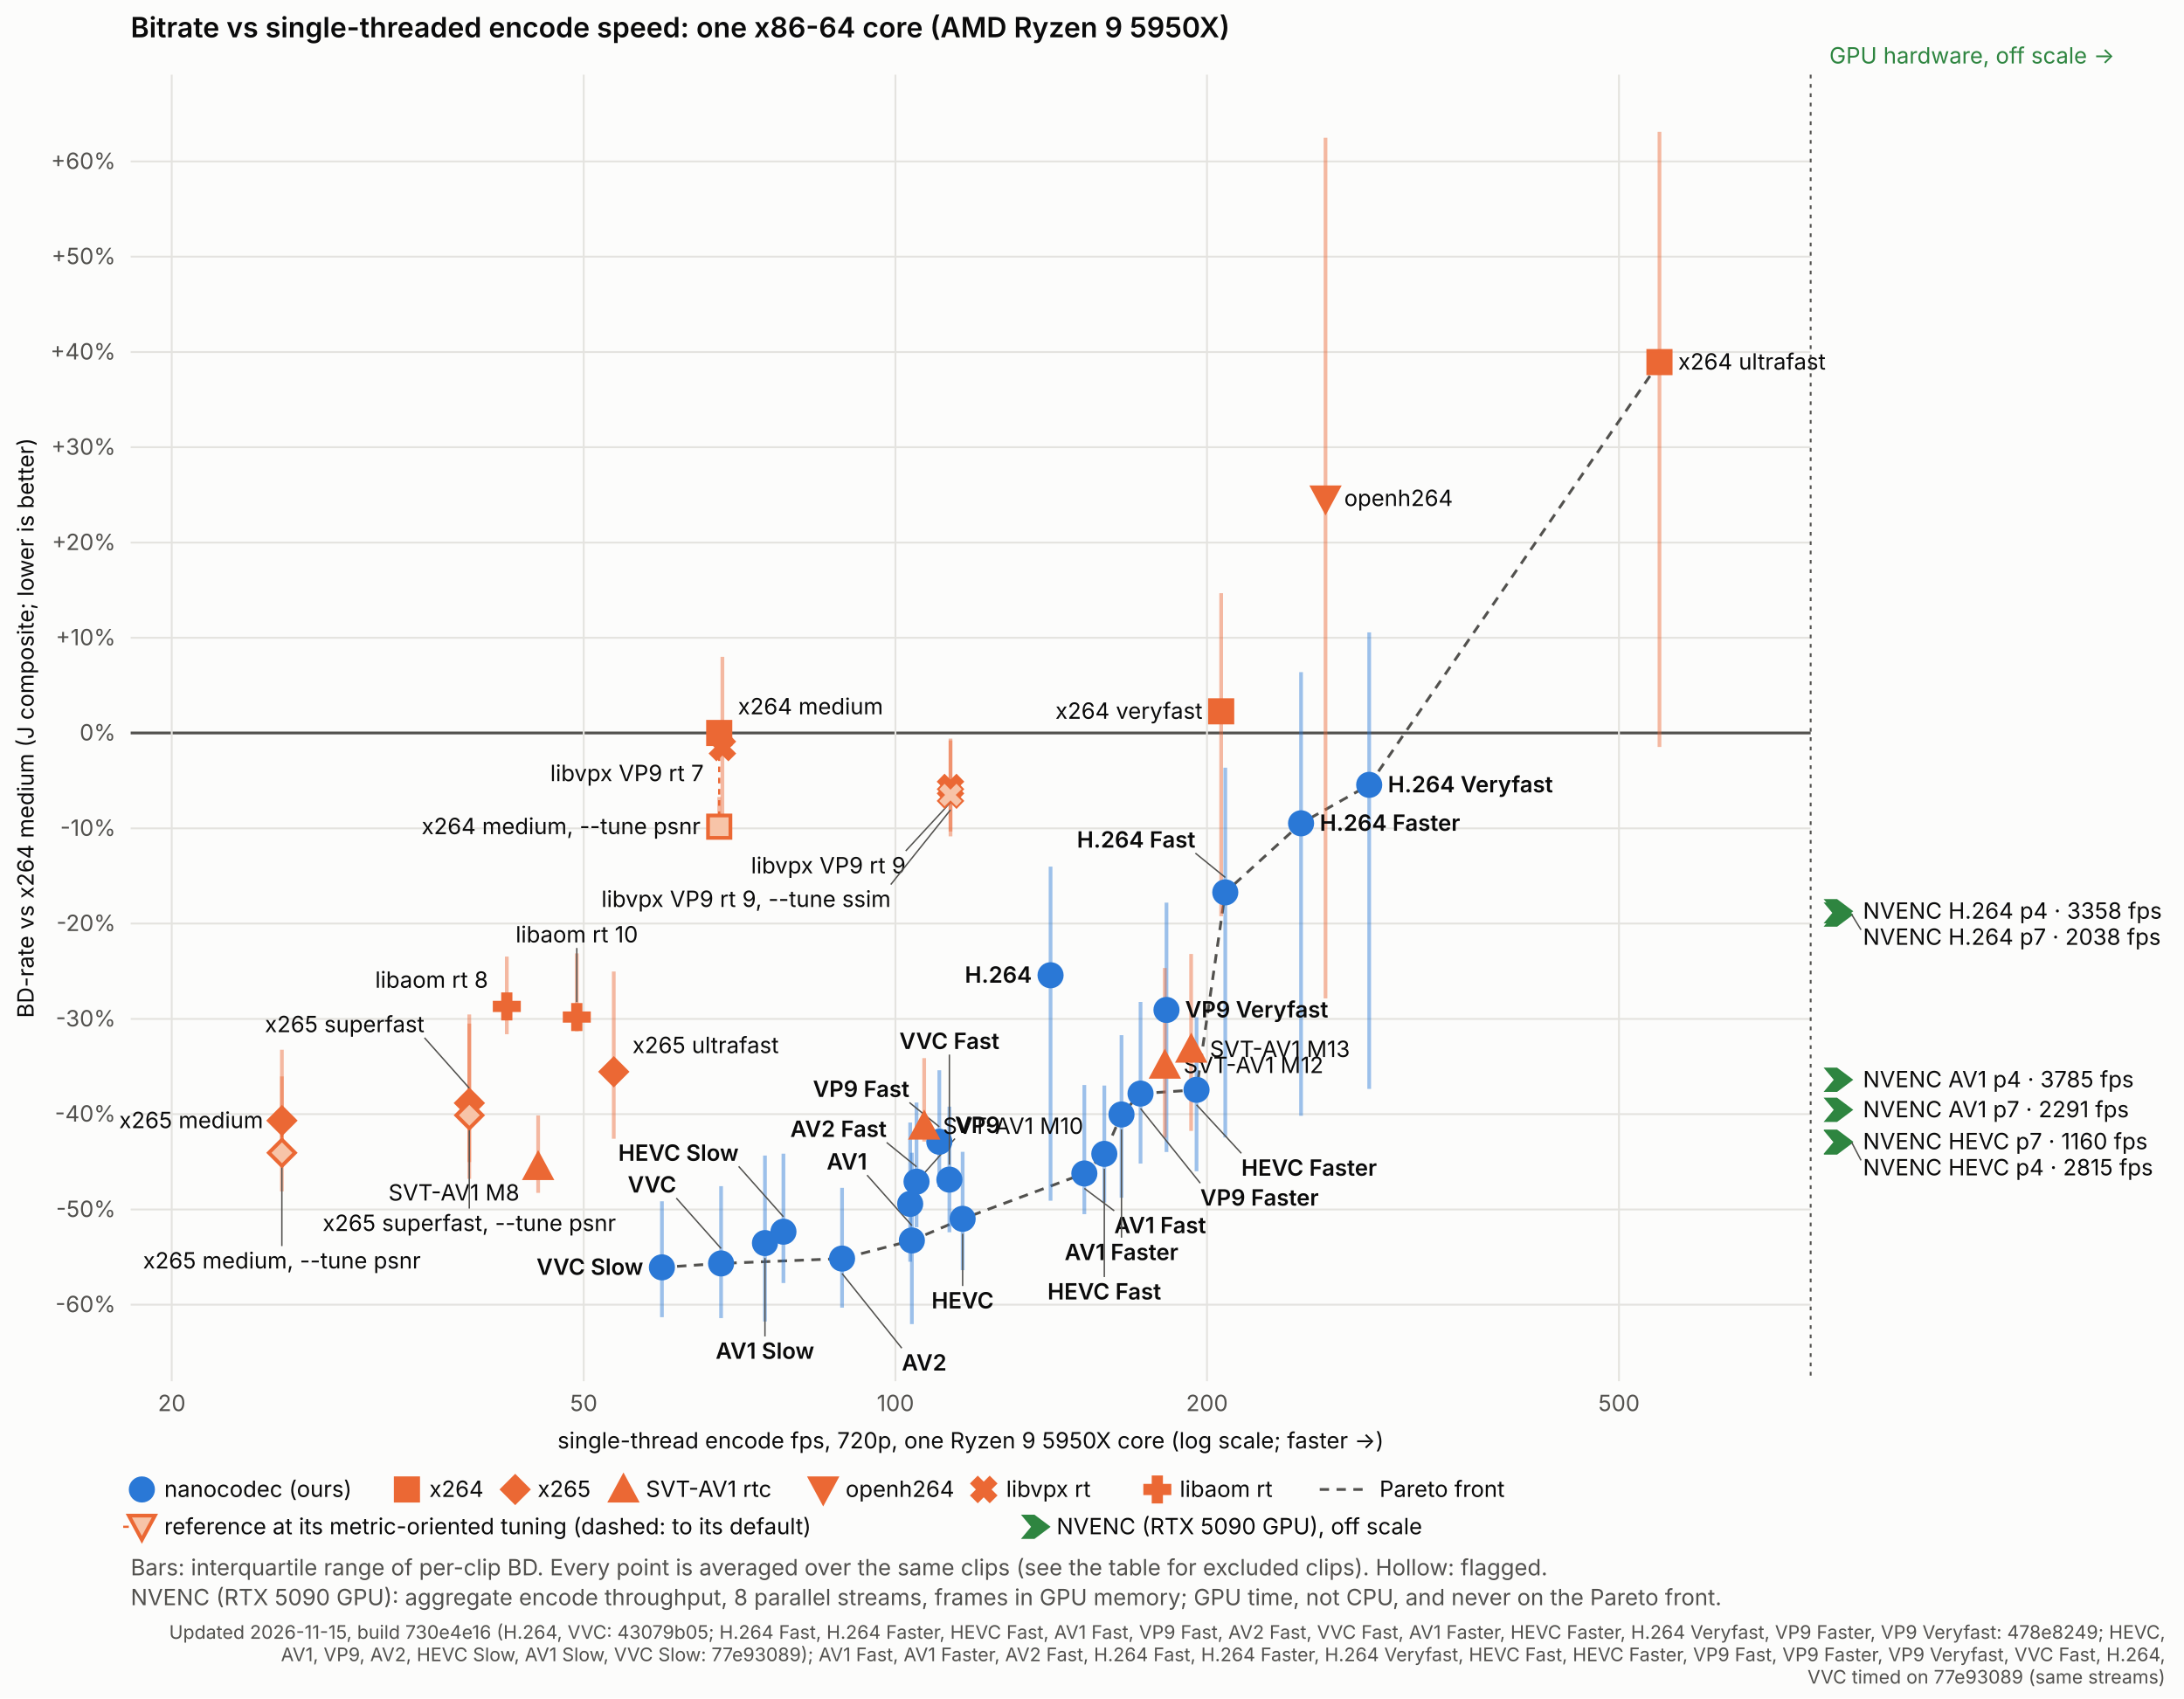
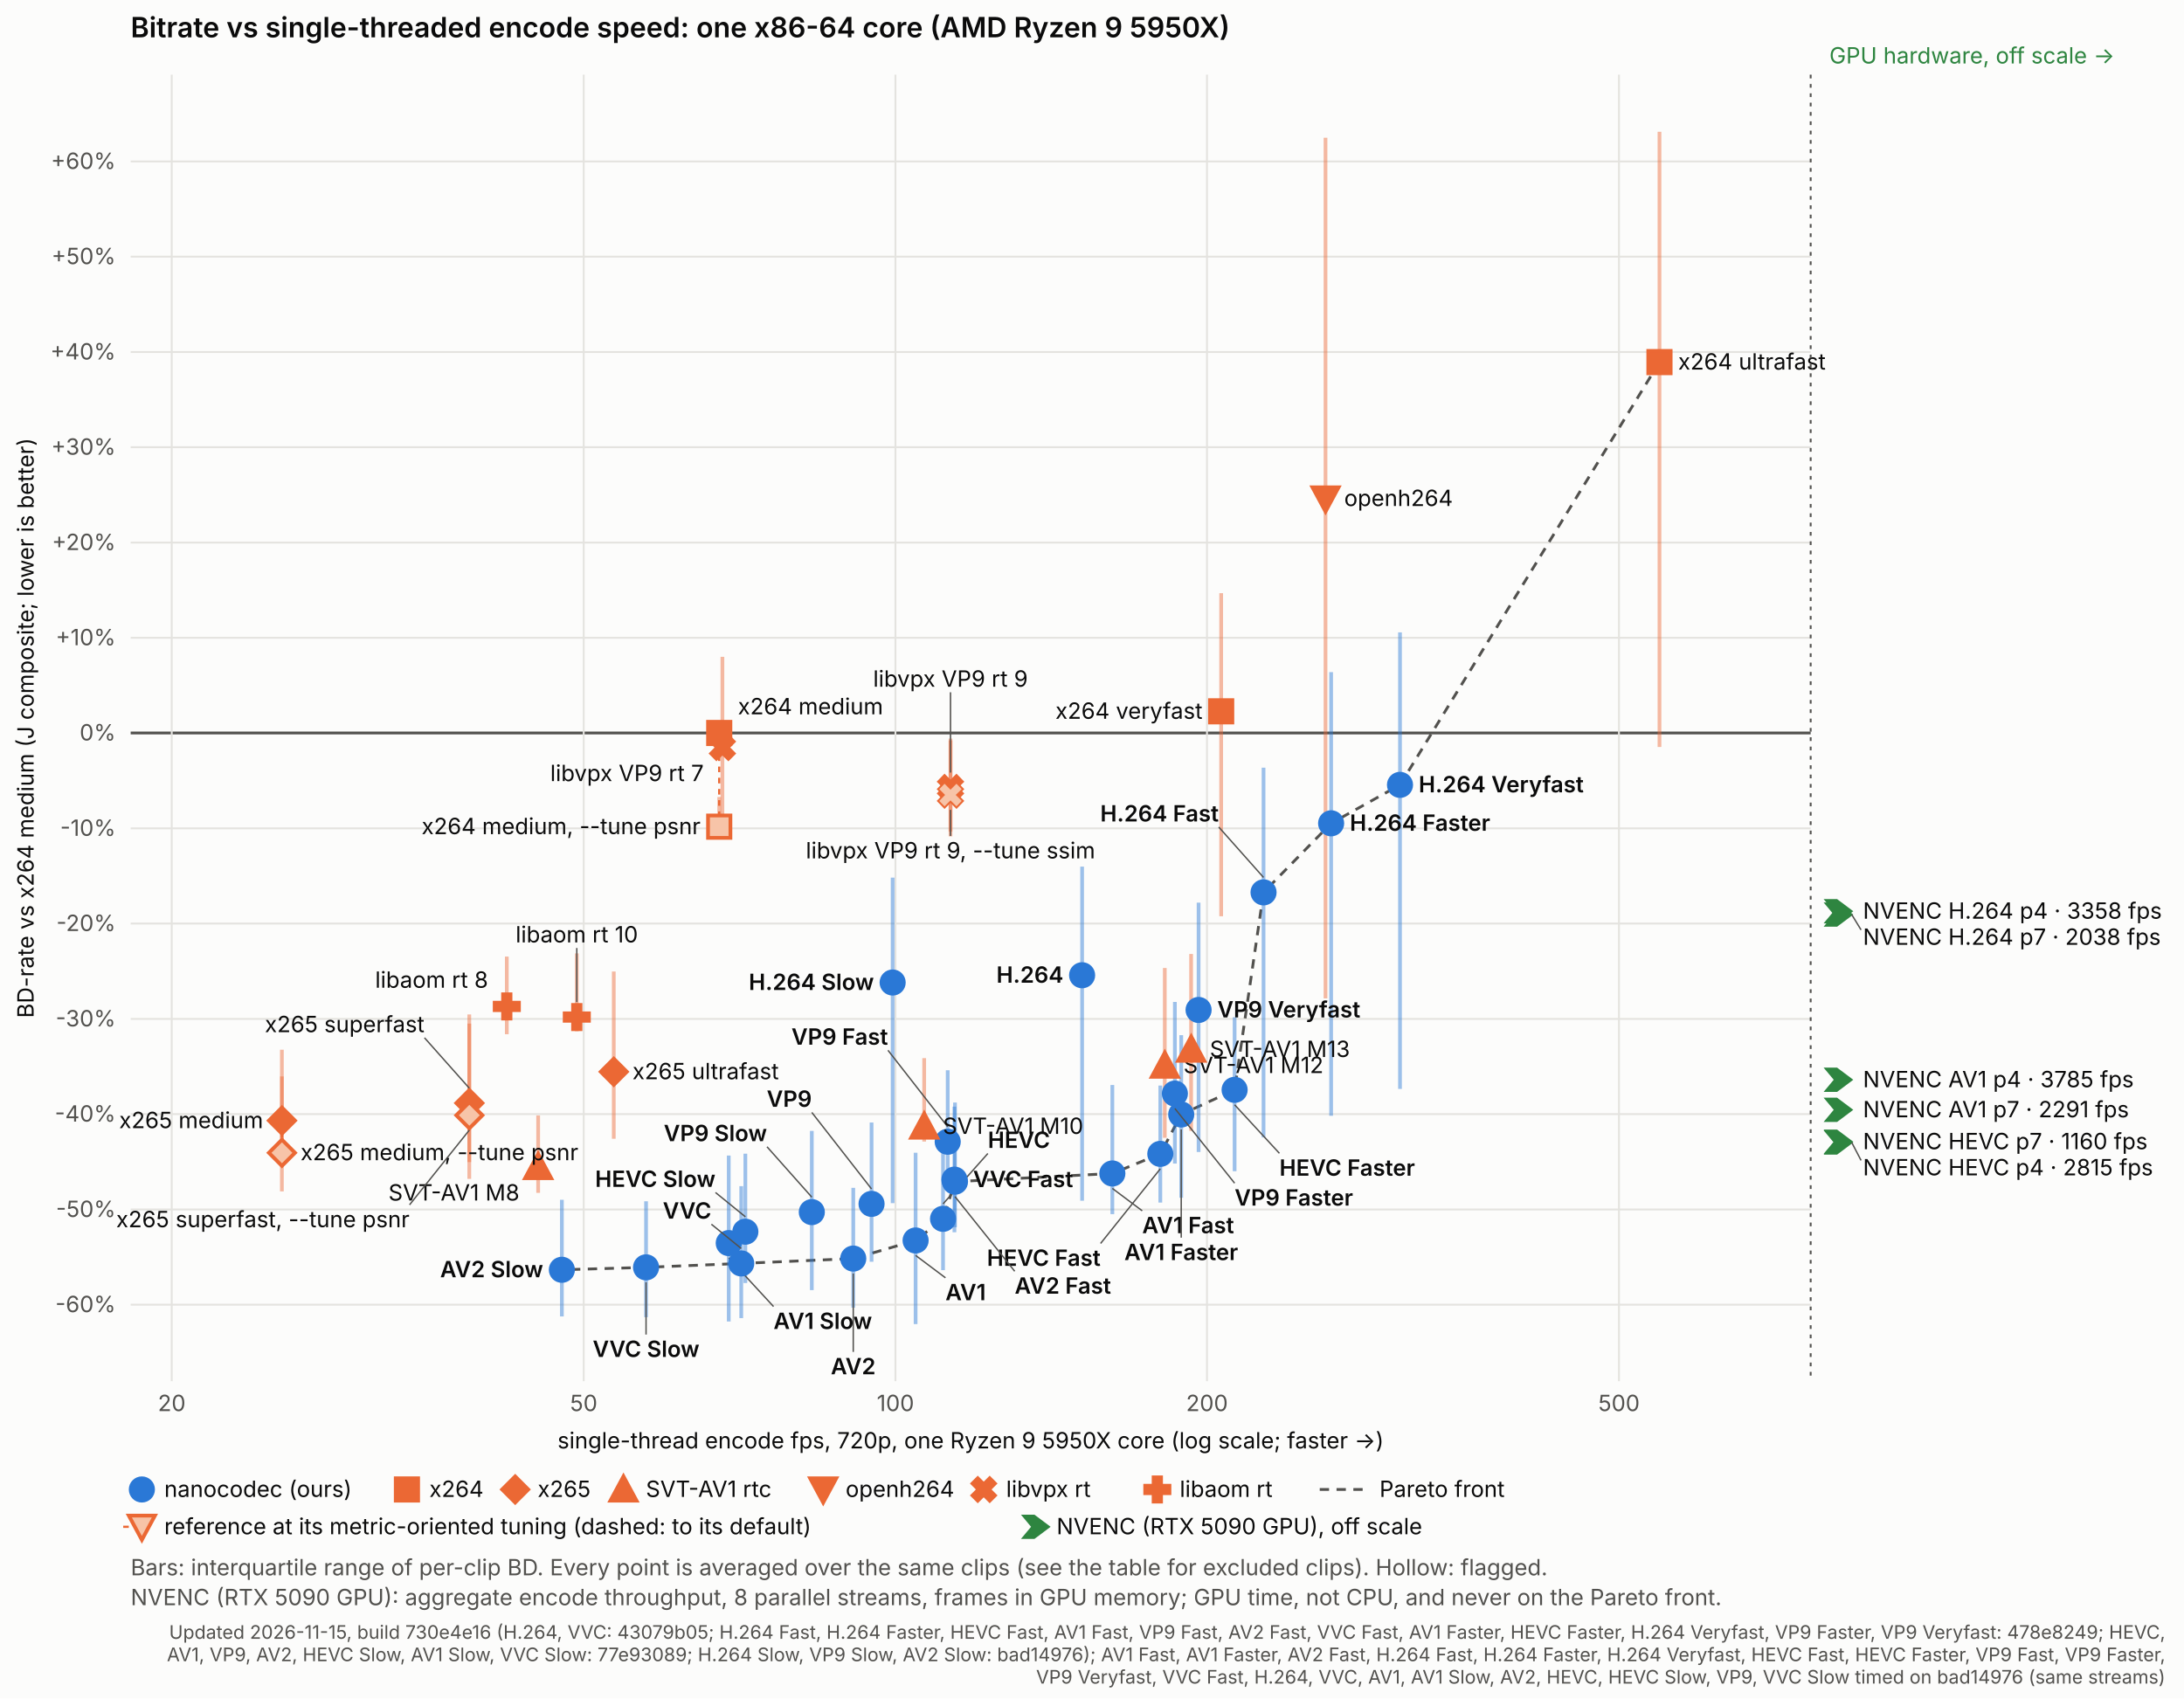
<svg xmlns="http://www.w3.org/2000/svg" viewBox="0 0 1170 910" width="1170" height="910" font-family="system-ui, -apple-system, Segoe UI, sans-serif" font-size="12">
  <rect width="1170" height="910" fill="#fcfcfb" />
  <text x="70" y="20" font-size="15" font-weight="600" fill="#0b0b0b">Bitrate vs single-threaded encode speed: one x86-64 core (AMD Ryzen 9 5950X)</text>
  <text x="70" y="35" fill="#52514e" />
  <line x1="70" x2="970" y1="699.0" y2="699.0" stroke="#e4e3df" stroke-width="1" />
  <text x="62" y="703.0" text-anchor="end" fill="#52514e">-60%</text>
  <line x1="70" x2="970" y1="648.0" y2="648.0" stroke="#e4e3df" stroke-width="1" />
  <text x="62" y="652.0" text-anchor="end" fill="#52514e">-50%</text>
  <line x1="70" x2="970" y1="596.9" y2="596.9" stroke="#e4e3df" stroke-width="1" />
  <text x="62" y="600.9" text-anchor="end" fill="#52514e">-40%</text>
  <line x1="70" x2="970" y1="545.9" y2="545.9" stroke="#e4e3df" stroke-width="1" />
  <text x="62" y="549.9" text-anchor="end" fill="#52514e">-30%</text>
  <line x1="70" x2="970" y1="494.8" y2="494.8" stroke="#e4e3df" stroke-width="1" />
  <text x="62" y="498.8" text-anchor="end" fill="#52514e">-20%</text>
  <line x1="70" x2="970" y1="443.8" y2="443.8" stroke="#e4e3df" stroke-width="1" />
  <text x="62" y="447.8" text-anchor="end" fill="#52514e">-10%</text>
  <line x1="70" x2="970" y1="392.7" y2="392.7" stroke="#52514e" stroke-width="1.5" />
  <text x="62" y="396.7" text-anchor="end" fill="#52514e">0%</text>
  <line x1="70" x2="970" y1="341.7" y2="341.7" stroke="#e4e3df" stroke-width="1" />
  <text x="62" y="345.7" text-anchor="end" fill="#52514e">+10%</text>
  <line x1="70" x2="970" y1="290.7" y2="290.7" stroke="#e4e3df" stroke-width="1" />
  <text x="62" y="294.7" text-anchor="end" fill="#52514e">+20%</text>
  <line x1="70" x2="970" y1="239.6" y2="239.6" stroke="#e4e3df" stroke-width="1" />
  <text x="62" y="243.6" text-anchor="end" fill="#52514e">+30%</text>
  <line x1="70" x2="970" y1="188.6" y2="188.6" stroke="#e4e3df" stroke-width="1" />
  <text x="62" y="192.6" text-anchor="end" fill="#52514e">+40%</text>
  <line x1="70" x2="970" y1="137.5" y2="137.5" stroke="#e4e3df" stroke-width="1" />
  <text x="62" y="141.5" text-anchor="end" fill="#52514e">+50%</text>
  <line x1="70" x2="970" y1="86.5" y2="86.5" stroke="#e4e3df" stroke-width="1" />
  <text x="62" y="90.5" text-anchor="end" fill="#52514e">+60%</text>
  <line x1="92.0" x2="92.0" y1="40" y2="740" stroke="#e4e3df" />
  <text x="92.0" y="756" text-anchor="middle" fill="#52514e">20</text>
  <line x1="312.7" x2="312.7" y1="40" y2="740" stroke="#e4e3df" />
  <text x="312.7" y="756" text-anchor="middle" fill="#52514e">50</text>
  <line x1="479.7" x2="479.7" y1="40" y2="740" stroke="#e4e3df" />
  <text x="479.7" y="756" text-anchor="middle" fill="#52514e">100</text>
  <line x1="646.6" x2="646.6" y1="40" y2="740" stroke="#e4e3df" />
  <text x="646.6" y="756" text-anchor="middle" fill="#52514e">200</text>
  <line x1="867.3" x2="867.3" y1="40" y2="740" stroke="#e4e3df" />
  <text x="867.3" y="756" text-anchor="middle" fill="#52514e">500</text>
  <text x="520.0" y="776" text-anchor="middle" fill="#0b0b0b">single-thread encode fps, 720p, one Ryzen 9 5950X core (log scale; faster →)</text>
  <text transform="translate(18,390.0) rotate(-90)" text-anchor="middle" fill="#0b0b0b">BD-rate vs x264 medium (J composite; lower is better)</text>
-   <polyline points="889.0,194.0 733.5,420.5 697.0,441.1 656.4,478.1 641.0,583.9 611.0,585.9 600.8,597.1 591.6,618.2 580.9,628.7 515.7,653.0 488.5,664.6 451.1,674.3 386.3,676.9 354.6,679.0" fill="none" stroke="#52514e" stroke-width="1.5" stroke-dasharray="5 4" />
+   <polyline points="889.0,194.0 750.0,420.5 713.1,441.1 676.9,478.1 661.4,583.9 632.8,597.1 621.6,618.2 595.9,628.7 511.6,633.1 505.2,653.0 490.5,664.6 457.1,674.3 397.1,676.9 346.1,679.0 301.0,680.3" fill="none" stroke="#52514e" stroke-width="1.5" stroke-dasharray="5 4" />
  <line x1="385.3" y1="392.7" x2="385.3" y2="442.9" stroke="#eb6834" stroke-width="1.2" stroke-dasharray="3 3" />
  <line x1="251.4" y1="591.0" x2="251.4" y2="597.5" stroke="#eb6834" stroke-width="1.2" stroke-dasharray="3 3" />
  <line x1="151.0" y1="600.4" x2="151.0" y2="617.6" stroke="#eb6834" stroke-width="1.2" stroke-dasharray="3 3" />
  <line x1="509.2" y1="421.9" x2="509.2" y2="425.9" stroke="#eb6834" stroke-width="1.2" stroke-dasharray="3 3" />
  <line x1="385.3" x2="385.3" y1="392.7" y2="392.7" stroke="#eb6834" stroke-opacity="0.45" stroke-width="2" />
-   <line x1="562.8" x2="562.8" y1="643.3" y2="464.3" stroke="#2a78d6" stroke-opacity="0.45" stroke-width="2" />
-   <line x1="656.4" x2="656.4" y1="609.4" y2="411.3" stroke="#2a78d6" stroke-opacity="0.45" stroke-width="2" />
-   <line x1="697.0" x2="697.0" y1="597.8" y2="360.1" stroke="#2a78d6" stroke-opacity="0.45" stroke-width="2" />
-   <line x1="733.5" x2="733.5" y1="583.4" y2="338.8" stroke="#2a78d6" stroke-opacity="0.45" stroke-width="2" />
-   <line x1="419.7" x2="419.7" y1="687.4" y2="618.1" stroke="#2a78d6" stroke-opacity="0.45" stroke-width="2" />
-   <line x1="515.7" x2="515.7" y1="680.5" y2="617.1" stroke="#2a78d6" stroke-opacity="0.45" stroke-width="2" />
-   <line x1="591.6" x2="591.6" y1="644.3" y2="581.6" stroke="#2a78d6" stroke-opacity="0.45" stroke-width="2" />
-   <line x1="641.0" x2="641.0" y1="627.5" y2="545.0" stroke="#2a78d6" stroke-opacity="0.45" stroke-width="2" />
-   <line x1="409.8" x2="409.8" y1="708.0" y2="619.1" stroke="#2a78d6" stroke-opacity="0.45" stroke-width="2" />
-   <line x1="488.5" x2="488.5" y1="709.4" y2="617.6" stroke="#2a78d6" stroke-opacity="0.45" stroke-width="2" />
-   <line x1="580.9" x2="580.9" y1="650.5" y2="581.3" stroke="#2a78d6" stroke-opacity="0.45" stroke-width="2" />
-   <line x1="600.8" x2="600.8" y1="641.7" y2="554.6" stroke="#2a78d6" stroke-opacity="0.45" stroke-width="2" />
-   <line x1="487.6" x2="487.6" y1="676.0" y2="601.4" stroke="#2a78d6" stroke-opacity="0.45" stroke-width="2" />
-   <line x1="503.2" x2="503.2" y1="636.0" y2="573.4" stroke="#2a78d6" stroke-opacity="0.45" stroke-width="2" />
-   <line x1="611.0" x2="611.0" y1="623.4" y2="536.8" stroke="#2a78d6" stroke-opacity="0.45" stroke-width="2" />
-   <line x1="624.9" x2="624.9" y1="617.2" y2="483.6" stroke="#2a78d6" stroke-opacity="0.45" stroke-width="2" />
-   <line x1="451.1" x2="451.1" y1="700.6" y2="636.4" stroke="#2a78d6" stroke-opacity="0.45" stroke-width="2" />
-   <line x1="491.0" x2="491.0" y1="657.5" y2="590.7" stroke="#2a78d6" stroke-opacity="0.45" stroke-width="2" />
-   <line x1="354.6" x2="354.6" y1="705.7" y2="643.6" stroke="#2a78d6" stroke-opacity="0.45" stroke-width="2" />
-   <line x1="386.3" x2="386.3" y1="706.2" y2="635.5" stroke="#2a78d6" stroke-opacity="0.45" stroke-width="2" />
-   <line x1="508.6" x2="508.6" y1="660.2" y2="592.9" stroke="#2a78d6" stroke-opacity="0.45" stroke-width="2" />
+   <line x1="478.2" x2="478.2" y1="644.6" y2="470.2" stroke="#2a78d6" stroke-opacity="0.45" stroke-width="2" />
+   <line x1="579.7" x2="579.7" y1="643.3" y2="464.3" stroke="#2a78d6" stroke-opacity="0.45" stroke-width="2" />
+   <line x1="676.9" x2="676.9" y1="609.4" y2="411.3" stroke="#2a78d6" stroke-opacity="0.45" stroke-width="2" />
+   <line x1="713.1" x2="713.1" y1="597.8" y2="360.1" stroke="#2a78d6" stroke-opacity="0.45" stroke-width="2" />
+   <line x1="750.0" x2="750.0" y1="583.4" y2="338.8" stroke="#2a78d6" stroke-opacity="0.45" stroke-width="2" />
+   <line x1="399.3" x2="399.3" y1="687.4" y2="618.1" stroke="#2a78d6" stroke-opacity="0.45" stroke-width="2" />
+   <line x1="505.2" x2="505.2" y1="680.5" y2="617.1" stroke="#2a78d6" stroke-opacity="0.45" stroke-width="2" />
+   <line x1="621.6" x2="621.6" y1="644.3" y2="581.6" stroke="#2a78d6" stroke-opacity="0.45" stroke-width="2" />
+   <line x1="661.4" x2="661.4" y1="627.5" y2="545.0" stroke="#2a78d6" stroke-opacity="0.45" stroke-width="2" />
+   <line x1="390.4" x2="390.4" y1="708.0" y2="619.1" stroke="#2a78d6" stroke-opacity="0.45" stroke-width="2" />
+   <line x1="490.5" x2="490.5" y1="709.4" y2="617.6" stroke="#2a78d6" stroke-opacity="0.45" stroke-width="2" />
+   <line x1="595.9" x2="595.9" y1="650.5" y2="581.3" stroke="#2a78d6" stroke-opacity="0.45" stroke-width="2" />
+   <line x1="632.8" x2="632.8" y1="641.7" y2="554.6" stroke="#2a78d6" stroke-opacity="0.45" stroke-width="2" />
+   <line x1="434.9" x2="434.9" y1="691.2" y2="605.9" stroke="#2a78d6" stroke-opacity="0.45" stroke-width="2" />
+   <line x1="466.9" x2="466.9" y1="676.0" y2="601.4" stroke="#2a78d6" stroke-opacity="0.45" stroke-width="2" />
+   <line x1="507.7" x2="507.7" y1="636.0" y2="573.4" stroke="#2a78d6" stroke-opacity="0.45" stroke-width="2" />
+   <line x1="629.4" x2="629.4" y1="623.4" y2="536.8" stroke="#2a78d6" stroke-opacity="0.45" stroke-width="2" />
+   <line x1="642.1" x2="642.1" y1="617.2" y2="483.6" stroke="#2a78d6" stroke-opacity="0.45" stroke-width="2" />
+   <line x1="301.0" x2="301.0" y1="705.3" y2="642.8" stroke="#2a78d6" stroke-opacity="0.45" stroke-width="2" />
+   <line x1="457.1" x2="457.1" y1="700.6" y2="636.4" stroke="#2a78d6" stroke-opacity="0.45" stroke-width="2" />
+   <line x1="511.6" x2="511.6" y1="657.5" y2="590.7" stroke="#2a78d6" stroke-opacity="0.45" stroke-width="2" />
+   <line x1="346.1" x2="346.1" y1="705.7" y2="643.6" stroke="#2a78d6" stroke-opacity="0.45" stroke-width="2" />
+   <line x1="397.1" x2="397.1" y1="706.2" y2="635.5" stroke="#2a78d6" stroke-opacity="0.45" stroke-width="2" />
+   <line x1="511.3" x2="511.3" y1="660.2" y2="592.9" stroke="#2a78d6" stroke-opacity="0.45" stroke-width="2" />
  <line x1="710.1" x2="710.1" y1="534.9" y2="73.8" stroke="#eb6834" stroke-opacity="0.45" stroke-width="2" />
  <line x1="889.0" x2="889.0" y1="400.2" y2="70.6" stroke="#eb6834" stroke-opacity="0.45" stroke-width="2" />
  <line x1="654.2" x2="654.2" y1="490.9" y2="317.8" stroke="#eb6834" stroke-opacity="0.45" stroke-width="2" />
  <line x1="328.8" x2="328.8" y1="610.1" y2="520.5" stroke="#eb6834" stroke-opacity="0.45" stroke-width="2" />
  <line x1="251.4" x2="251.4" y1="622.6" y2="543.5" stroke="#eb6834" stroke-opacity="0.45" stroke-width="2" />
  <line x1="151.0" x2="151.0" y1="613.8" y2="562.4" stroke="#eb6834" stroke-opacity="0.45" stroke-width="2" />
  <line x1="288.3" x2="288.3" y1="639.1" y2="597.6" stroke="#eb6834" stroke-opacity="0.45" stroke-width="2" />
  <line x1="495.1" x2="495.1" y1="611.6" y2="566.9" stroke="#eb6834" stroke-opacity="0.45" stroke-width="2" />
  <line x1="624.0" x2="624.0" y1="609.6" y2="518.6" stroke="#eb6834" stroke-opacity="0.45" stroke-width="2" />
  <line x1="638.1" x2="638.1" y1="605.9" y2="511.1" stroke="#eb6834" stroke-opacity="0.45" stroke-width="2" />
  <line x1="387.0" x2="387.0" y1="438.7" y2="351.9" stroke="#eb6834" stroke-opacity="0.45" stroke-width="2" />
  <line x1="509.2" x2="509.2" y1="445.5" y2="396.7" stroke="#eb6834" stroke-opacity="0.45" stroke-width="2" />
  <line x1="271.5" x2="271.5" y1="554.1" y2="512.5" stroke="#eb6834" stroke-opacity="0.45" stroke-width="2" />
  <line x1="309.0" x2="309.0" y1="552.5" y2="510.8" stroke="#eb6834" stroke-opacity="0.45" stroke-width="2" />
  <line x1="385.3" x2="385.3" y1="445.3" y2="427.0" stroke="#eb6834" stroke-opacity="0.45" stroke-width="2" />
  <line x1="251.4" x2="251.4" y1="631.6" y2="548.4" stroke="#eb6834" stroke-opacity="0.45" stroke-width="2" />
  <line x1="151.0" x2="151.0" y1="638.3" y2="576.7" stroke="#eb6834" stroke-opacity="0.45" stroke-width="2" />
  <line x1="509.2" x2="509.2" y1="448.1" y2="395.7" stroke="#eb6834" stroke-opacity="0.45" stroke-width="2" />
  <g>
    <rect x="379.3" y="386.7" width="12" height="12" fill="#eb6834" stroke="#eb6834" stroke-width="2" />
  </g>
  <text x="395.3" y="382.7" text-anchor="start" fill="#0b0b0b">x264 medium</text>
  <g>
-     <circle cx="562.8" cy="522.5" r="6" fill="#2a78d6" stroke="#2a78d6" stroke-width="2" />
-   </g>
-   <text x="552.8" y="526.5" text-anchor="end" fill="#0b0b0b" font-weight="600">H.264</text>
-   <g>
-     <circle cx="656.4" cy="478.1" r="6" fill="#2a78d6" stroke="#2a78d6" stroke-width="2" />
-   </g>
-   <line x1="656.4" y1="470.1" x2="640.4" y2="457.1" stroke="#52514e" stroke-width="0.75" />
-   <text x="640.4" y="454.1" text-anchor="end" fill="#0b0b0b" font-weight="600">H.264 Fast</text>
-   <g>
-     <circle cx="697.0" cy="441.1" r="6" fill="#2a78d6" stroke="#2a78d6" stroke-width="2" />
-   </g>
-   <text x="707.0" y="445.1" text-anchor="start" fill="#0b0b0b" font-weight="600">H.264 Faster</text>
-   <g>
-     <circle cx="733.5" cy="420.5" r="6" fill="#2a78d6" stroke="#2a78d6" stroke-width="2" />
-   </g>
-   <text x="743.5" y="424.5" text-anchor="start" fill="#0b0b0b" font-weight="600">H.264 Veryfast</text>
-   <g>
-     <circle cx="419.7" cy="659.9" r="6" fill="#2a78d6" stroke="#2a78d6" stroke-width="2" />
-   </g>
-   <line x1="419.7" y1="651.9" x2="395.7" y2="624.9" stroke="#52514e" stroke-width="0.75" />
-   <text x="395.7" y="621.9" text-anchor="end" fill="#0b0b0b" font-weight="600">HEVC Slow</text>
-   <g>
-     <circle cx="515.7" cy="653.0" r="6" fill="#2a78d6" stroke="#2a78d6" stroke-width="2" />
-   </g>
-   <line x1="515.7" y1="661.0" x2="515.7" y2="689.0" stroke="#52514e" stroke-width="0.75" />
-   <text x="515.7" y="701.0" text-anchor="middle" fill="#0b0b0b" font-weight="600">HEVC</text>
-   <g>
-     <circle cx="591.6" cy="618.2" r="6" fill="#2a78d6" stroke="#2a78d6" stroke-width="2" />
-   </g>
-   <line x1="591.6" y1="626.2" x2="591.6" y2="684.2" stroke="#52514e" stroke-width="0.75" />
-   <text x="591.6" y="696.2" text-anchor="middle" fill="#0b0b0b" font-weight="600">HEVC Fast</text>
-   <g>
-     <circle cx="641.0" cy="583.9" r="6" fill="#2a78d6" stroke="#2a78d6" stroke-width="2" />
-   </g>
-   <line x1="641.0" y1="591.9" x2="665.0" y2="617.9" stroke="#52514e" stroke-width="0.75" />
-   <text x="665.0" y="629.9" text-anchor="start" fill="#0b0b0b" font-weight="600">HEVC Faster</text>
-   <g>
-     <circle cx="409.8" cy="666.0" r="6" fill="#2a78d6" stroke="#2a78d6" stroke-width="2" />
-   </g>
-   <line x1="409.8" y1="674.0" x2="409.8" y2="716.0" stroke="#52514e" stroke-width="0.75" />
-   <text x="409.8" y="728.0" text-anchor="middle" fill="#0b0b0b" font-weight="600">AV1 Slow</text>
-   <g>
-     <circle cx="488.5" cy="664.6" r="6" fill="#2a78d6" stroke="#2a78d6" stroke-width="2" />
-   </g>
-   <line x1="488.5" y1="656.6" x2="464.5" y2="629.6" stroke="#52514e" stroke-width="0.75" />
-   <text x="464.5" y="626.6" text-anchor="end" fill="#0b0b0b" font-weight="600">AV1</text>
-   <g>
-     <circle cx="580.9" cy="628.7" r="6" fill="#2a78d6" stroke="#2a78d6" stroke-width="2" />
-   </g>
-   <line x1="580.9" y1="636.7" x2="596.9" y2="648.7" stroke="#52514e" stroke-width="0.75" />
-   <text x="596.9" y="660.7" text-anchor="start" fill="#0b0b0b" font-weight="600">AV1 Fast</text>
-   <g>
-     <circle cx="600.8" cy="597.1" r="6" fill="#2a78d6" stroke="#2a78d6" stroke-width="2" />
-   </g>
-   <line x1="600.8" y1="605.1" x2="600.8" y2="663.1" stroke="#52514e" stroke-width="0.75" />
-   <text x="600.8" y="675.1" text-anchor="middle" fill="#0b0b0b" font-weight="600">AV1 Faster</text>
-   <g>
-     <circle cx="487.6" cy="645.0" r="6" fill="#2a78d6" stroke="#2a78d6" stroke-width="2" />
-   </g>
-   <line x1="487.6" y1="637.0" x2="511.6" y2="610.0" stroke="#52514e" stroke-width="0.75" />
-   <text x="511.6" y="607.0" text-anchor="start" fill="#0b0b0b" font-weight="600">VP9</text>
-   <g>
-     <circle cx="503.2" cy="611.7" r="6" fill="#2a78d6" stroke="#2a78d6" stroke-width="2" />
-   </g>
-   <line x1="503.2" y1="603.7" x2="487.2" y2="590.7" stroke="#52514e" stroke-width="0.75" />
-   <text x="487.2" y="587.7" text-anchor="end" fill="#0b0b0b" font-weight="600">VP9 Fast</text>
-   <g>
-     <circle cx="611.0" cy="585.9" r="6" fill="#2a78d6" stroke="#2a78d6" stroke-width="2" />
-   </g>
-   <line x1="611.0" y1="593.9" x2="643.0" y2="633.9" stroke="#52514e" stroke-width="0.75" />
-   <text x="643.0" y="645.9" text-anchor="start" fill="#0b0b0b" font-weight="600">VP9 Faster</text>
-   <g>
-     <circle cx="624.9" cy="541.1" r="6" fill="#2a78d6" stroke="#2a78d6" stroke-width="2" />
-   </g>
-   <text x="634.9" y="545.1" text-anchor="start" fill="#0b0b0b" font-weight="600">VP9 Veryfast</text>
-   <g>
-     <circle cx="451.1" cy="674.3" r="6" fill="#2a78d6" stroke="#2a78d6" stroke-width="2" />
-   </g>
-   <line x1="451.1" y1="682.3" x2="483.1" y2="722.3" stroke="#52514e" stroke-width="0.75" />
-   <text x="483.1" y="734.3" text-anchor="start" fill="#0b0b0b" font-weight="600">AV2</text>
-   <g>
-     <circle cx="491.0" cy="633.1" r="6" fill="#2a78d6" stroke="#2a78d6" stroke-width="2" />
-   </g>
-   <line x1="491.0" y1="625.1" x2="475.0" y2="612.1" stroke="#52514e" stroke-width="0.75" />
-   <text x="475.0" y="609.1" text-anchor="end" fill="#0b0b0b" font-weight="600">AV2 Fast</text>
-   <g>
-     <circle cx="354.6" cy="679.0" r="6" fill="#2a78d6" stroke="#2a78d6" stroke-width="2" />
-   </g>
-   <text x="344.6" y="683.0" text-anchor="end" fill="#0b0b0b" font-weight="600">VVC Slow</text>
-   <g>
-     <circle cx="386.3" cy="676.9" r="6" fill="#2a78d6" stroke="#2a78d6" stroke-width="2" />
-   </g>
-   <line x1="386.3" y1="668.9" x2="362.3" y2="641.9" stroke="#52514e" stroke-width="0.75" />
-   <text x="362.3" y="638.9" text-anchor="end" fill="#0b0b0b" font-weight="600">VVC</text>
-   <g>
-     <circle cx="508.6" cy="632.0" r="6" fill="#2a78d6" stroke="#2a78d6" stroke-width="2" />
-   </g>
-   <line x1="508.6" y1="624.0" x2="508.6" y2="565.0" stroke="#52514e" stroke-width="0.75" />
-   <text x="508.6" y="562.0" text-anchor="middle" fill="#0b0b0b" font-weight="600">VVC Fast</text>
+     <circle cx="478.2" cy="526.4" r="6" fill="#2a78d6" stroke="#2a78d6" stroke-width="2" />
+   </g>
+   <text x="468.2" y="530.4" text-anchor="end" fill="#0b0b0b" font-weight="600">H.264 Slow</text>
+   <g>
+     <circle cx="579.7" cy="522.5" r="6" fill="#2a78d6" stroke="#2a78d6" stroke-width="2" />
+   </g>
+   <text x="569.7" y="526.5" text-anchor="end" fill="#0b0b0b" font-weight="600">H.264</text>
+   <g>
+     <circle cx="676.9" cy="478.1" r="6" fill="#2a78d6" stroke="#2a78d6" stroke-width="2" />
+   </g>
+   <line x1="676.9" y1="470.1" x2="652.9" y2="443.1" stroke="#52514e" stroke-width="0.75" />
+   <text x="652.9" y="440.1" text-anchor="end" fill="#0b0b0b" font-weight="600">H.264 Fast</text>
+   <g>
+     <circle cx="713.1" cy="441.1" r="6" fill="#2a78d6" stroke="#2a78d6" stroke-width="2" />
+   </g>
+   <text x="723.1" y="445.1" text-anchor="start" fill="#0b0b0b" font-weight="600">H.264 Faster</text>
+   <g>
+     <circle cx="750.0" cy="420.5" r="6" fill="#2a78d6" stroke="#2a78d6" stroke-width="2" />
+   </g>
+   <text x="760.0" y="424.5" text-anchor="start" fill="#0b0b0b" font-weight="600">H.264 Veryfast</text>
+   <g>
+     <circle cx="399.3" cy="659.9" r="6" fill="#2a78d6" stroke="#2a78d6" stroke-width="2" />
+   </g>
+   <line x1="399.3" y1="651.9" x2="383.3" y2="638.9" stroke="#52514e" stroke-width="0.75" />
+   <text x="383.3" y="635.9" text-anchor="end" fill="#0b0b0b" font-weight="600">HEVC Slow</text>
+   <g>
+     <circle cx="505.2" cy="653.0" r="6" fill="#2a78d6" stroke="#2a78d6" stroke-width="2" />
+   </g>
+   <line x1="505.2" y1="645.0" x2="529.2" y2="618.0" stroke="#52514e" stroke-width="0.75" />
+   <text x="529.2" y="615.0" text-anchor="start" fill="#0b0b0b" font-weight="600">HEVC</text>
+   <g>
+     <circle cx="621.6" cy="618.2" r="6" fill="#2a78d6" stroke="#2a78d6" stroke-width="2" />
+   </g>
+   <line x1="621.6" y1="626.2" x2="589.6" y2="666.2" stroke="#52514e" stroke-width="0.75" />
+   <text x="589.6" y="678.2" text-anchor="end" fill="#0b0b0b" font-weight="600">HEVC Fast</text>
+   <g>
+     <circle cx="661.4" cy="583.9" r="6" fill="#2a78d6" stroke="#2a78d6" stroke-width="2" />
+   </g>
+   <line x1="661.4" y1="591.9" x2="685.4" y2="617.9" stroke="#52514e" stroke-width="0.75" />
+   <text x="685.4" y="629.9" text-anchor="start" fill="#0b0b0b" font-weight="600">HEVC Faster</text>
+   <g>
+     <circle cx="390.4" cy="666.0" r="6" fill="#2a78d6" stroke="#2a78d6" stroke-width="2" />
+   </g>
+   <line x1="390.4" y1="674.0" x2="414.4" y2="700.0" stroke="#52514e" stroke-width="0.75" />
+   <text x="414.4" y="712.0" text-anchor="start" fill="#0b0b0b" font-weight="600">AV1 Slow</text>
+   <g>
+     <circle cx="490.5" cy="664.6" r="6" fill="#2a78d6" stroke="#2a78d6" stroke-width="2" />
+   </g>
+   <line x1="490.5" y1="672.6" x2="506.5" y2="684.6" stroke="#52514e" stroke-width="0.75" />
+   <text x="506.5" y="696.6" text-anchor="start" fill="#0b0b0b" font-weight="600">AV1</text>
+   <g>
+     <circle cx="595.9" cy="628.7" r="6" fill="#2a78d6" stroke="#2a78d6" stroke-width="2" />
+   </g>
+   <line x1="595.9" y1="636.7" x2="611.9" y2="648.7" stroke="#52514e" stroke-width="0.75" />
+   <text x="611.9" y="660.7" text-anchor="start" fill="#0b0b0b" font-weight="600">AV1 Fast</text>
+   <g>
+     <circle cx="632.8" cy="597.1" r="6" fill="#2a78d6" stroke="#2a78d6" stroke-width="2" />
+   </g>
+   <line x1="632.8" y1="605.1" x2="632.8" y2="663.1" stroke="#52514e" stroke-width="0.75" />
+   <text x="632.8" y="675.1" text-anchor="middle" fill="#0b0b0b" font-weight="600">AV1 Faster</text>
+   <g>
+     <circle cx="434.9" cy="649.4" r="6" fill="#2a78d6" stroke="#2a78d6" stroke-width="2" />
+   </g>
+   <line x1="434.9" y1="641.4" x2="410.9" y2="614.4" stroke="#52514e" stroke-width="0.75" />
+   <text x="410.9" y="611.4" text-anchor="end" fill="#0b0b0b" font-weight="600">VP9 Slow</text>
+   <g>
+     <circle cx="466.9" cy="645.0" r="6" fill="#2a78d6" stroke="#2a78d6" stroke-width="2" />
+   </g>
+   <line x1="466.9" y1="637.0" x2="434.9" y2="596.0" stroke="#52514e" stroke-width="0.75" />
+   <text x="434.9" y="593.0" text-anchor="end" fill="#0b0b0b" font-weight="600">VP9</text>
+   <g>
+     <circle cx="507.7" cy="611.7" r="6" fill="#2a78d6" stroke="#2a78d6" stroke-width="2" />
+   </g>
+   <line x1="507.7" y1="603.7" x2="475.7" y2="562.7" stroke="#52514e" stroke-width="0.75" />
+   <text x="475.7" y="559.7" text-anchor="end" fill="#0b0b0b" font-weight="600">VP9 Fast</text>
+   <g>
+     <circle cx="629.4" cy="585.9" r="6" fill="#2a78d6" stroke="#2a78d6" stroke-width="2" />
+   </g>
+   <line x1="629.4" y1="593.9" x2="661.4" y2="633.9" stroke="#52514e" stroke-width="0.75" />
+   <text x="661.4" y="645.9" text-anchor="start" fill="#0b0b0b" font-weight="600">VP9 Faster</text>
+   <g>
+     <circle cx="642.1" cy="541.1" r="6" fill="#2a78d6" stroke="#2a78d6" stroke-width="2" />
+   </g>
+   <text x="652.1" y="545.1" text-anchor="start" fill="#0b0b0b" font-weight="600">VP9 Veryfast</text>
+   <g>
+     <circle cx="301.0" cy="680.3" r="6" fill="#2a78d6" stroke="#2a78d6" stroke-width="2" />
+   </g>
+   <text x="291.0" y="684.3" text-anchor="end" fill="#0b0b0b" font-weight="600">AV2 Slow</text>
+   <g>
+     <circle cx="457.1" cy="674.3" r="6" fill="#2a78d6" stroke="#2a78d6" stroke-width="2" />
+   </g>
+   <line x1="457.1" y1="682.3" x2="457.1" y2="724.3" stroke="#52514e" stroke-width="0.75" />
+   <text x="457.1" y="736.3" text-anchor="middle" fill="#0b0b0b" font-weight="600">AV2</text>
+   <g>
+     <circle cx="511.6" cy="633.1" r="6" fill="#2a78d6" stroke="#2a78d6" stroke-width="2" />
+   </g>
+   <line x1="511.6" y1="641.1" x2="543.6" y2="681.1" stroke="#52514e" stroke-width="0.75" />
+   <text x="543.6" y="693.1" text-anchor="start" fill="#0b0b0b" font-weight="600">AV2 Fast</text>
+   <g>
+     <circle cx="346.1" cy="679.0" r="6" fill="#2a78d6" stroke="#2a78d6" stroke-width="2" />
+   </g>
+   <line x1="346.1" y1="687.0" x2="346.1" y2="715.0" stroke="#52514e" stroke-width="0.75" />
+   <text x="346.1" y="727.0" text-anchor="middle" fill="#0b0b0b" font-weight="600">VVC Slow</text>
+   <g>
+     <circle cx="397.1" cy="676.9" r="6" fill="#2a78d6" stroke="#2a78d6" stroke-width="2" />
+   </g>
+   <line x1="397.1" y1="668.9" x2="381.1" y2="655.9" stroke="#52514e" stroke-width="0.75" />
+   <text x="381.1" y="652.9" text-anchor="end" fill="#0b0b0b" font-weight="600">VVC</text>
+   <g>
+     <circle cx="511.3" cy="632.0" r="6" fill="#2a78d6" stroke="#2a78d6" stroke-width="2" />
+   </g>
+   <text x="521.3" y="636.0" text-anchor="start" fill="#0b0b0b" font-weight="600">VVC Fast</text>
  <g>
    <polygon points="710.105,274.072 717.105,261.072 703.105,261.072" fill="#eb6834" stroke="#eb6834" stroke-width="2" />
  </g>
  <text x="720.1" y="271.1" text-anchor="start" fill="#0b0b0b">openh264</text>
  <g>
    <rect x="883.0" y="188.0" width="12" height="12" fill="#eb6834" stroke="#eb6834" stroke-width="2" />
  </g>
  <text x="899.0" y="198.0" text-anchor="start" fill="#0b0b0b">x264 ultrafast</text>
  <g>
    <rect x="648.2" y="375.1" width="12" height="12" fill="#eb6834" stroke="#eb6834" stroke-width="2" />
  </g>
  <text x="644.2" y="385.1" text-anchor="end" fill="#0b0b0b">x264 veryfast</text>
  <g>
    <polygon points="328.818,567.211 335.818,574.211 328.818,581.211 321.818,574.211" fill="#eb6834" stroke="#eb6834" stroke-width="2" />
  </g>
-   <text x="338.8" y="564.2" text-anchor="start" fill="#0b0b0b">x265 ultrafast</text>
+   <text x="338.8" y="578.2" text-anchor="start" fill="#0b0b0b">x265 ultrafast</text>
  <g>
    <polygon points="251.443,583.979 258.443,590.979 251.443,597.979 244.443,590.979" fill="#eb6834" stroke="#eb6834" stroke-width="2" />
  </g>
  <line x1="251.4" y1="583.0" x2="227.4" y2="556.0" stroke="#52514e" stroke-width="0.75" />
  <text x="227.4" y="553.0" text-anchor="end" fill="#0b0b0b">x265 superfast</text>
  <g>
    <polygon points="151.038,593.371 158.038,600.371 151.038,607.371 144.038,600.371" fill="#eb6834" stroke="#eb6834" stroke-width="2" />
  </g>
  <text x="141.0" y="604.4" text-anchor="end" fill="#0b0b0b">x265 medium</text>
  <g>
    <polygon points="288.29,618.237 295.29,631.237 281.29,631.237" fill="#eb6834" stroke="#eb6834" stroke-width="2" />
  </g>
  <text x="278.3" y="643.2" text-anchor="end" fill="#0b0b0b">SVT-AV1 M8</text>
  <g>
    <polygon points="495.111,596.55 502.111,609.55 488.111,609.55" fill="#eb6834" stroke="#eb6834" stroke-width="2" />
  </g>
  <text x="505.1" y="607.5" text-anchor="start" fill="#0b0b0b">SVT-AV1 M10</text>
  <g>
    <polygon points="624.017,563.927 631.017,576.927 617.017,576.927" fill="#eb6834" stroke="#eb6834" stroke-width="2" />
  </g>
  <text x="634.0" y="574.9" text-anchor="start" fill="#0b0b0b">SVT-AV1 M12</text>
  <g>
    <polygon points="638.148,555.336 645.148,568.336 631.148,568.336" fill="#eb6834" stroke="#eb6834" stroke-width="2" />
  </g>
  <text x="648.1" y="566.3" text-anchor="start" fill="#0b0b0b">SVT-AV1 M13</text>
  <g>
    <polygon points="390.2,393.8 393.7,397.3 390.5,400.5 393.7,403.7 390.2,407.2 387.0,404.1 383.8,407.2 380.3,403.7 383.5,400.5 380.3,397.3 383.8,393.8 387.0,397.0" fill="#eb6834" stroke="#eb6834" stroke-width="1" />
  </g>
  <text x="377.0" y="418.5" text-anchor="end" fill="#0b0b0b">libvpx VP9 rt 7</text>
  <g>
    <polygon points="512.4,415.2 515.9,418.8 512.7,421.9 515.9,425.1 512.4,428.7 509.2,425.5 506.0,428.7 502.5,425.1 505.6,421.9 502.5,418.8 506.0,415.2 509.2,418.4" fill="#eb6834" stroke="#eb6834" stroke-width="1" />
  </g>
-   <line x1="509.2" y1="429.9" x2="485.2" y2="455.9" stroke="#52514e" stroke-width="0.75" />
-   <text x="485.2" y="467.9" text-anchor="end" fill="#0b0b0b">libvpx VP9 rt 9</text>
+   <line x1="509.2" y1="413.9" x2="509.2" y2="370.9" stroke="#52514e" stroke-width="0.75" />
+   <text x="509.2" y="367.9" text-anchor="middle" fill="#0b0b0b">libvpx VP9 rt 9</text>
  <g>
    <polygon points="269.0,532.2 274.0,532.2 274.0,536.7 278.5,536.7 278.5,541.7 274.0,541.7 274.0,546.2 269.0,546.2 269.0,541.7 264.5,541.7 264.5,536.7 269.0,536.7" fill="#eb6834" stroke="#eb6834" stroke-width="1" />
  </g>
  <text x="261.5" y="529.2" text-anchor="end" fill="#0b0b0b">libaom rt 8</text>
  <g>
    <polygon points="306.5,537.9 311.5,537.9 311.5,542.4 316.0,542.4 316.0,547.4 311.5,547.4 311.5,551.9 306.5,551.9 306.5,547.4 302.0,547.4 302.0,542.4 306.5,542.4" fill="#eb6834" stroke="#eb6834" stroke-width="1" />
  </g>
  <line x1="309.0" y1="536.9" x2="309.0" y2="507.9" stroke="#52514e" stroke-width="0.75" />
  <text x="309.0" y="504.9" text-anchor="middle" fill="#0b0b0b">libaom rt 10</text>
  <g>
    <rect x="379.3" y="436.9" width="12" height="12" fill="#f7c4a8" stroke="#eb6834" stroke-width="2" />
  </g>
  <text x="375.3" y="446.9" text-anchor="end" fill="#0b0b0b">x264 medium, --tune psnr</text>
  <g>
    <polygon points="251.443,590.525 258.443,597.525 251.443,604.525 244.443,597.525" fill="#f7c4a8" stroke="#eb6834" stroke-width="2" />
  </g>
-   <line x1="251.4" y1="605.5" x2="251.4" y2="647.5" stroke="#52514e" stroke-width="0.75" />
-   <text x="251.4" y="659.5" text-anchor="middle" fill="#0b0b0b">x265 superfast, --tune psnr</text>
+   <line x1="251.4" y1="605.5" x2="219.4" y2="645.5" stroke="#52514e" stroke-width="0.75" />
+   <text x="219.4" y="657.5" text-anchor="end" fill="#0b0b0b">x265 superfast, --tune psnr</text>
  <g>
    <polygon points="151.038,610.622 158.038,617.622 151.038,624.622 144.038,617.622" fill="#f7c4a8" stroke="#eb6834" stroke-width="2" />
  </g>
-   <line x1="151.0" y1="625.6" x2="151.0" y2="667.6" stroke="#52514e" stroke-width="0.75" />
-   <text x="151.0" y="679.6" text-anchor="middle" fill="#0b0b0b">x265 medium, --tune psnr</text>
+   <text x="161.0" y="621.6" text-anchor="start" fill="#0b0b0b">x265 medium, --tune psnr</text>
  <g>
    <polygon points="512.4,419.2 515.9,422.8 512.7,425.9 515.9,429.1 512.4,432.7 509.2,429.5 506.0,432.7 502.5,429.1 505.6,425.9 502.5,422.8 506.0,419.2 509.2,422.4" fill="#f7c4a8" stroke="#eb6834" stroke-width="1" />
  </g>
-   <line x1="509.2" y1="433.9" x2="477.2" y2="473.9" stroke="#52514e" stroke-width="0.75" />
-   <text x="477.2" y="485.9" text-anchor="end" fill="#0b0b0b">libvpx VP9 rt 9, --tune ssim</text>
+   <line x1="509.2" y1="433.9" x2="509.2" y2="447.9" stroke="#52514e" stroke-width="0.75" />
+   <text x="509.2" y="459.9" text-anchor="middle" fill="#0b0b0b">libvpx VP9 rt 9, --tune ssim</text>
  <line x1="970" x2="970" y1="40" y2="740" stroke="#52514e" stroke-dasharray="2 3" />
  <text x="980" y="34" fill="#2e8540">GPU hardware, off scale →</text>
  <g>
    <polygon points="978.0,482.2 984.0,482.2 992.0,488.2 984.0,494.2 978.0,494.2 983.0,488.2" fill="#2e8540" stroke="#2e8540" />
  </g>
  <text x="998" y="492.2" fill="#0b0b0b">NVENC H.264 p4 · 3358 fps</text>
  <g>
    <polygon points="978.0,484.0 984.0,484.0 992.0,490.0 984.0,496.0 978.0,496.0 983.0,490.0" fill="#2e8540" stroke="#2e8540" />
  </g>
  <line x1="992" y1="490.0" x2="997" y2="498.2" stroke="#52514e" stroke-width="0.75" />
  <text x="998" y="506.2" fill="#0b0b0b">NVENC H.264 p7 · 2038 fps</text>
  <g>
    <polygon points="978.0,572.5 984.0,572.5 992.0,578.5 984.0,584.5 978.0,584.5 983.0,578.5" fill="#2e8540" stroke="#2e8540" />
  </g>
  <text x="998" y="582.5" fill="#0b0b0b">NVENC AV1 p4 · 3785 fps</text>
  <g>
    <polygon points="978.0,588.6 984.0,588.6 992.0,594.6 984.0,600.6 978.0,600.6 983.0,594.6" fill="#2e8540" stroke="#2e8540" />
  </g>
  <text x="998" y="598.6" fill="#0b0b0b">NVENC AV1 p7 · 2291 fps</text>
  <g>
    <polygon points="978.0,605.7 984.0,605.7 992.0,611.7 984.0,617.7 978.0,617.7 983.0,611.7" fill="#2e8540" stroke="#2e8540" />
  </g>
  <text x="998" y="615.7" fill="#0b0b0b">NVENC HEVC p7 · 1160 fps</text>
  <g>
    <polygon points="978.0,606.1 984.0,606.1 992.0,612.1 984.0,618.1 978.0,618.1 983.0,612.1" fill="#2e8540" stroke="#2e8540" />
  </g>
  <line x1="992" y1="612.1" x2="997" y2="621.7" stroke="#52514e" stroke-width="0.75" />
  <text x="998" y="629.7" fill="#0b0b0b">NVENC HEVC p4 · 2815 fps</text>
  <circle cx="76.0" cy="798.0" r="6" fill="#2a78d6" stroke="#2a78d6" stroke-width="2" />
  <text x="88" y="802" fill="#0b0b0b">nanocodec (ours)</text>
  <rect x="212.0" y="792.0" width="12" height="12" fill="#eb6834" stroke="#eb6834" stroke-width="2" />
  <text x="230" y="802" fill="#0b0b0b">x264</text>
  <polygon points="276,791 283,798 276,805 269,798" fill="#eb6834" stroke="#eb6834" stroke-width="2" />
  <text x="288" y="802" fill="#0b0b0b">x265</text>
  <polygon points="334,791 341,804 327,804" fill="#eb6834" stroke="#eb6834" stroke-width="2" />
  <text x="346" y="802" fill="#0b0b0b">SVT-AV1 rtc</text>
  <polygon points="441,805 448,792 434,792" fill="#eb6834" stroke="#eb6834" stroke-width="2" />
  <text x="453" y="802" fill="#0b0b0b">openh264</text>
  <polygon points="530.2,791.3 533.7,794.8 530.5,798.0 533.7,801.2 530.2,804.7 527.0,801.5 523.8,804.7 520.3,801.2 523.5,798.0 520.3,794.8 523.8,791.3 527.0,794.5" fill="#eb6834" stroke="#eb6834" stroke-width="1" />
  <text x="539" y="802" fill="#0b0b0b">libvpx rt</text>
  <polygon points="617.5,791.0 622.5,791.0 622.5,795.5 627.0,795.5 627.0,800.5 622.5,800.5 622.5,805.0 617.5,805.0 617.5,800.5 613.0,800.5 613.0,795.5 617.5,795.5" fill="#eb6834" stroke="#eb6834" stroke-width="1" />
  <text x="632" y="802" fill="#0b0b0b">libaom rt</text>
  <line x1="707" x2="733" y1="798" y2="798" stroke="#52514e" stroke-width="1.5" stroke-dasharray="5 4" />
  <text x="739" y="802" fill="#0b0b0b">Pareto front</text>
  <line x1="66" x2="76" y1="818" y2="818" stroke="#eb6834" stroke-width="1.2" stroke-dasharray="3 3" />
  <polygon points="76,825 83,812 69,812" fill="#f7c4a8" stroke="#eb6834" stroke-width="2" />
  <text x="88" y="822" fill="#0b0b0b">reference at its metric-oriented tuning (dashed: to its default)</text>
  <polygon points="548.0,812.0 554.0,812.0 562.0,818.0 554.0,824.0 548.0,824.0 553.0,818.0" fill="#2e8540" stroke="#2e8540" />
  <text x="566" y="822" fill="#0b0b0b">NVENC (RTX 5090 GPU), off scale</text>
  <text x="70" y="844" fill="#52514e">Bars: interquartile range of per-clip BD. Every point is averaged over the same clips (see the table for excluded clips). Hollow: flagged.</text>
  <text x="70" y="860" fill="#52514e">NVENC (RTX 5090 GPU): aggregate encode throughput, 8 parallel streams, frames in GPU memory; GPU time, not CPU, and never on the Pareto front.</text>
  <text x="1160" y="878" font-size="10" text-anchor="end" fill="#52514e">Updated 2026-11-15, build 730e4e16 (H.264, VVC: 43079b05; H.264 Fast, H.264 Faster, HEVC Fast, AV1 Fast, VP9 Fast, AV2 Fast, VVC Fast, AV1 Faster, HEVC Faster, H.264 Veryfast, VP9 Faster, VP9 Veryfast: 478e8249; HEVC,</text>
-   <text x="1160" y="890" font-size="10" text-anchor="end" fill="#52514e">AV1, VP9, AV2, HEVC Slow, AV1 Slow, VVC Slow: 77e93089); AV1 Fast, AV1 Faster, AV2 Fast, H.264 Fast, H.264 Faster, H.264 Veryfast, HEVC Fast, HEVC Faster, VP9 Fast, VP9 Faster, VP9 Veryfast, VVC Fast, H.264,</text>
-   <text x="1160" y="902" font-size="10" text-anchor="end" fill="#52514e">VVC timed on 77e93089 (same streams)</text>
+   <text x="1160" y="890" font-size="10" text-anchor="end" fill="#52514e">AV1, VP9, AV2, HEVC Slow, AV1 Slow, VVC Slow: 77e93089; H.264 Slow, VP9 Slow, AV2 Slow: bad14976); AV1 Fast, AV1 Faster, AV2 Fast, H.264 Fast, H.264 Faster, H.264 Veryfast, HEVC Fast, HEVC Faster, VP9 Fast, VP9 Faster,</text>
+   <text x="1160" y="902" font-size="10" text-anchor="end" fill="#52514e">VP9 Veryfast, VVC Fast, H.264, VVC, AV1, AV1 Slow, AV2, HEVC, HEVC Slow, VP9, VVC Slow timed on bad14976 (same streams)</text>
</svg>
